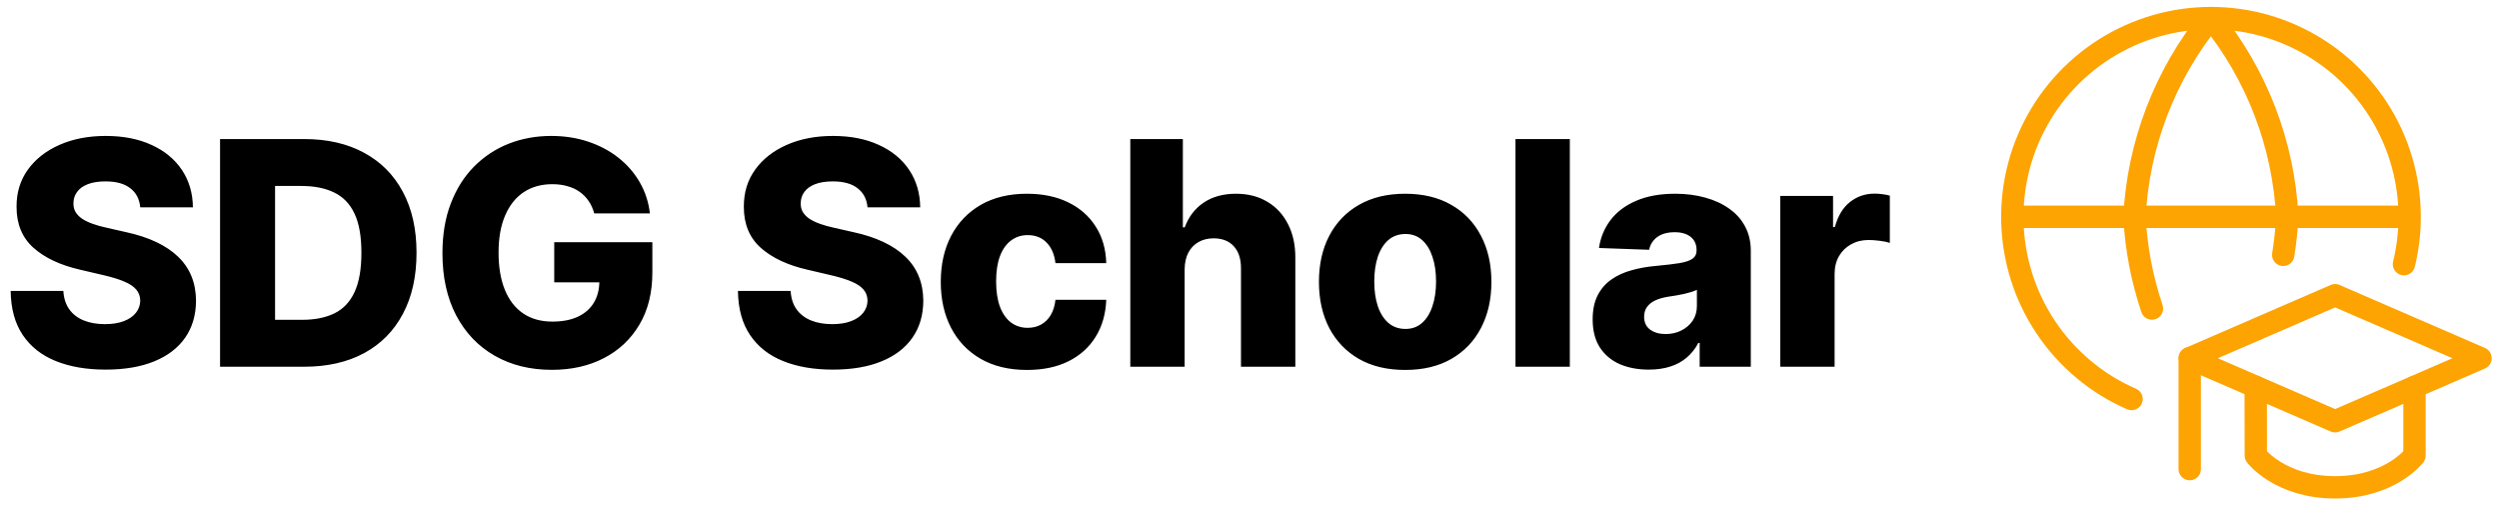
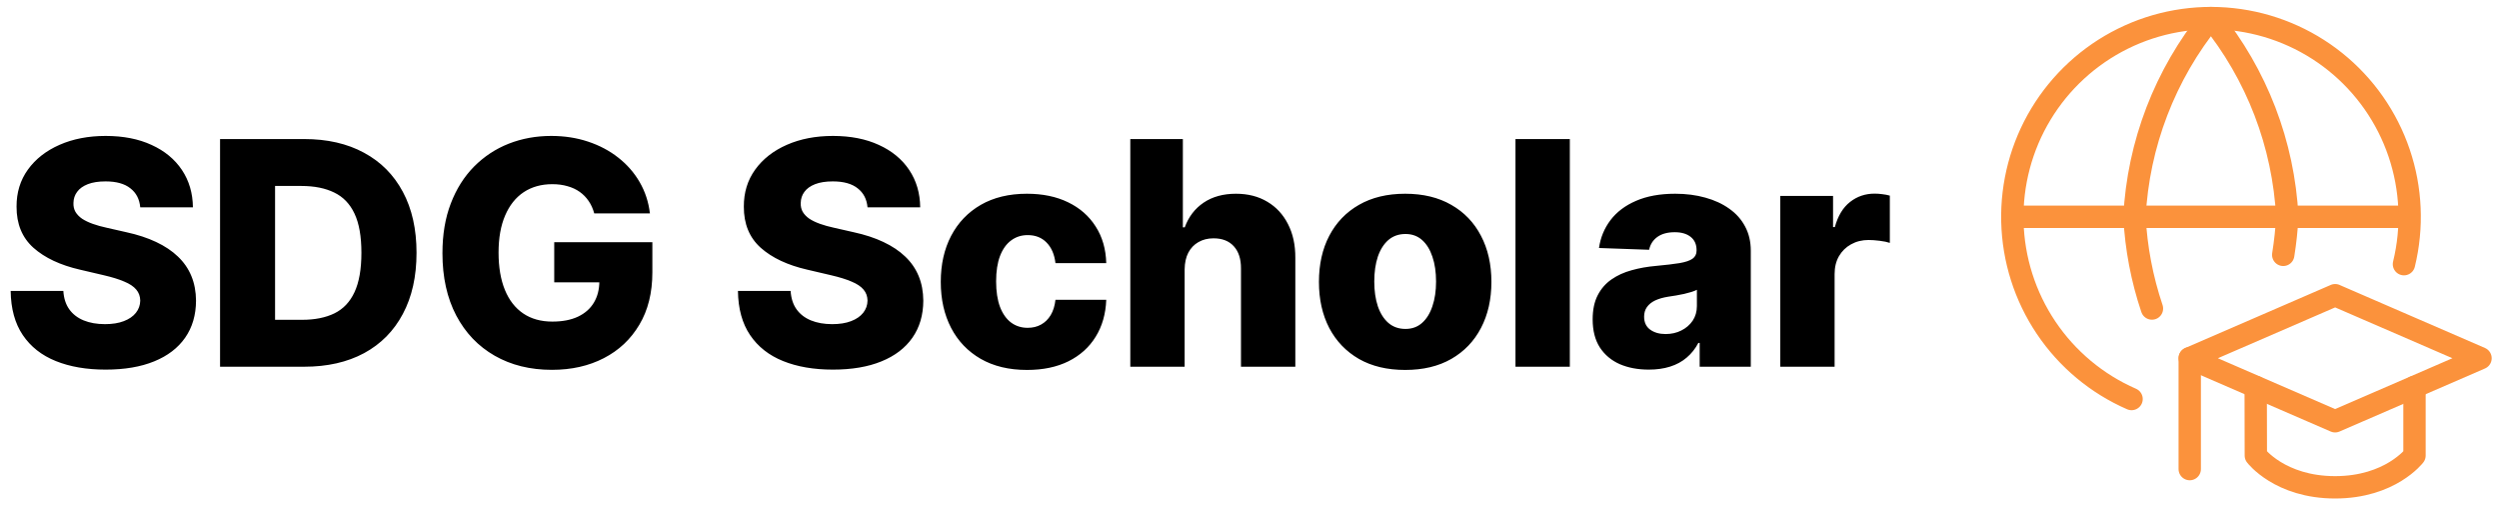
<svg xmlns="http://www.w3.org/2000/svg" width="559" height="113" viewBox="0 0 559 113" fill="none">
-   <path d="M537.74 59.067C539.755 50.844 539.38 42.216 536.658 34.199C533.936 26.182 528.981 19.11 522.376 13.813C515.77 8.518 507.789 5.219 499.372 4.305C490.955 3.391 482.452 4.901 474.864 8.656C467.276 12.412 460.919 18.256 456.54 25.503C452.161 32.749 449.944 41.095 450.148 49.559C450.352 58.023 452.97 66.252 457.693 73.279C462.416 80.306 469.048 85.837 476.809 89.222M450.133 48.477H539.007" stroke="#FDA403" stroke-width="5" stroke-linecap="round" stroke-linejoin="round" />
-   <path d="M481.369 68.986C479.138 62.36 477.823 55.46 477.462 48.477C478.3 32.224 484.288 16.66 494.558 4.036C504.825 16.661 510.809 32.225 511.645 48.477C511.492 51.327 511.187 54.167 510.733 56.984M522.34 66.008L554.867 80.101L522.34 94.194L489.828 80.101L522.356 66.008H522.34Z" stroke="#FDA403" stroke-width="5" stroke-linecap="round" stroke-linejoin="round" />
-   <path d="M504.574 86.525L504.607 101.861C504.607 101.861 509.974 108.964 522.34 108.964C534.705 108.964 540.097 101.861 540.097 101.861V86.525M489.82 104.888V80.101" stroke="#FDA403" stroke-width="5" stroke-linecap="round" stroke-linejoin="round" />
+   <path d="M537.74 59.067C539.755 50.844 539.38 42.216 536.658 34.199C533.936 26.182 528.981 19.11 522.376 13.813C515.77 8.518 507.789 5.219 499.372 4.305C490.955 3.391 482.452 4.901 474.864 8.656C467.276 12.412 460.919 18.256 456.54 25.503C452.161 32.749 449.944 41.095 450.148 49.559C450.352 58.023 452.97 66.252 457.693 73.279C462.416 80.306 469.048 85.837 476.809 89.222M450.133 48.477H539.007" stroke="#FB923C" stroke-width="5" stroke-linecap="round" stroke-linejoin="round" />
+   <path d="M481.369 68.986C479.138 62.36 477.823 55.46 477.462 48.477C478.3 32.224 484.288 16.66 494.558 4.036C504.825 16.661 510.809 32.225 511.645 48.477C511.492 51.327 511.187 54.167 510.733 56.984M522.34 66.008L554.867 80.101L522.34 94.194L489.828 80.101L522.356 66.008H522.34Z" stroke="#FB923C" stroke-width="5" stroke-linecap="round" stroke-linejoin="round" />
+   <path d="M504.574 86.525L504.607 101.861C504.607 101.861 509.974 108.964 522.34 108.964C534.705 108.964 540.097 101.861 540.097 101.861V86.525M489.82 104.888V80.101" stroke="#FB923C" stroke-width="5" stroke-linecap="round" stroke-linejoin="round" />
  <path d="M31.371 46.354C31.205 44.531 30.468 43.114 29.158 42.103C27.866 41.075 26.018 40.562 23.615 40.562C22.024 40.562 20.698 40.769 19.638 41.183C18.577 41.597 17.782 42.169 17.251 42.898C16.721 43.611 16.448 44.431 16.431 45.359C16.398 46.122 16.547 46.793 16.879 47.373C17.227 47.953 17.724 48.467 18.37 48.914C19.033 49.345 19.828 49.726 20.756 50.057C21.684 50.389 22.729 50.679 23.889 50.928L28.264 51.922C30.782 52.469 33.003 53.198 34.925 54.109C36.864 55.021 38.488 56.106 39.798 57.366C41.123 58.625 42.126 60.075 42.805 61.716C43.485 63.356 43.833 65.196 43.849 67.234C43.833 70.449 43.021 73.209 41.413 75.512C39.806 77.816 37.494 79.581 34.478 80.807C31.479 82.033 27.858 82.646 23.615 82.646C19.356 82.646 15.644 82.008 12.479 80.732C9.313 79.456 6.853 77.517 5.096 74.915C3.339 72.314 2.436 69.024 2.386 65.047H14.169C14.268 66.688 14.708 68.055 15.486 69.148C16.265 70.242 17.334 71.071 18.693 71.634C20.069 72.198 21.66 72.479 23.466 72.479C25.123 72.479 26.532 72.256 27.692 71.808C28.868 71.361 29.771 70.739 30.401 69.944C31.031 69.148 31.354 68.237 31.371 67.21C31.354 66.248 31.056 65.428 30.476 64.749C29.896 64.053 29.001 63.456 27.791 62.959C26.598 62.445 25.073 61.973 23.217 61.542L17.898 60.299C13.49 59.288 10.018 57.656 7.482 55.402C4.947 53.132 3.687 50.066 3.704 46.205C3.687 43.056 4.532 40.297 6.239 37.927C7.946 35.557 10.308 33.709 13.324 32.383C16.34 31.058 19.779 30.395 23.64 30.395C27.584 30.395 31.006 31.066 33.906 32.408C36.823 33.734 39.085 35.599 40.693 38.001C42.3 40.404 43.12 43.188 43.153 46.354H31.371ZM68.041 82H49.224V31.091H68.016C73.204 31.091 77.67 32.11 81.415 34.148C85.177 36.17 88.077 39.087 90.115 42.898C92.154 46.693 93.173 51.234 93.173 56.521C93.173 61.824 92.154 66.381 90.115 70.192C88.094 74.004 85.202 76.929 81.44 78.967C77.678 80.989 73.212 82 68.041 82ZM61.529 71.51H67.569C70.419 71.51 72.831 71.029 74.803 70.068C76.791 69.09 78.291 67.508 79.302 65.32C80.329 63.116 80.843 60.183 80.843 56.521C80.843 52.858 80.329 49.941 79.302 47.771C78.275 45.583 76.758 44.009 74.753 43.048C72.764 42.07 70.312 41.581 67.395 41.581H61.529V71.51ZM132.926 47.721C132.644 46.677 132.23 45.757 131.683 44.962C131.136 44.15 130.465 43.462 129.669 42.898C128.874 42.335 127.963 41.912 126.935 41.631C125.908 41.332 124.781 41.183 123.554 41.183C121.085 41.183 118.947 41.78 117.141 42.973C115.351 44.166 113.967 45.906 112.99 48.193C112.012 50.464 111.523 53.223 111.523 56.471C111.523 59.736 111.995 62.52 112.94 64.823C113.885 67.127 115.252 68.883 117.042 70.093C118.831 71.303 121.002 71.908 123.554 71.908C125.808 71.908 127.714 71.543 129.272 70.814C130.846 70.068 132.039 69.016 132.851 67.657C133.663 66.298 134.069 64.699 134.069 62.859L136.356 63.133H123.977V54.159H145.927V60.896C145.927 65.453 144.957 69.356 143.018 72.604C141.096 75.852 138.444 78.346 135.064 80.086C131.699 81.826 127.83 82.696 123.455 82.696C118.599 82.696 114.332 81.644 110.653 79.539C106.974 77.434 104.107 74.435 102.052 70.54C99.997 66.629 98.97 61.989 98.97 56.62C98.97 52.444 99.591 48.74 100.834 45.508C102.077 42.26 103.809 39.51 106.03 37.256C108.267 35.002 110.852 33.295 113.785 32.135C116.735 30.975 119.909 30.395 123.306 30.395C126.256 30.395 128.998 30.817 131.534 31.663C134.086 32.508 136.34 33.701 138.295 35.242C140.267 36.783 141.866 38.615 143.093 40.736C144.319 42.857 145.081 45.185 145.38 47.721H132.926ZM194.056 46.354C193.89 44.531 193.152 43.114 191.843 42.103C190.551 41.075 188.703 40.562 186.3 40.562C184.709 40.562 183.383 40.769 182.323 41.183C181.262 41.597 180.467 42.169 179.936 42.898C179.406 43.611 179.133 44.431 179.116 45.359C179.083 46.122 179.232 46.793 179.563 47.373C179.911 47.953 180.409 48.467 181.055 48.914C181.718 49.345 182.513 49.726 183.441 50.057C184.369 50.389 185.413 50.679 186.573 50.928L190.948 51.922C193.467 52.469 195.688 53.198 197.61 54.109C199.549 55.021 201.173 56.106 202.483 57.366C203.808 58.625 204.811 60.075 205.49 61.716C206.17 63.356 206.518 65.196 206.534 67.234C206.518 70.449 205.706 73.209 204.098 75.512C202.491 77.816 200.179 79.581 197.163 80.807C194.163 82.033 190.542 82.646 186.3 82.646C182.041 82.646 178.329 82.008 175.164 80.732C171.998 79.456 169.537 77.517 167.781 74.915C166.024 72.314 165.121 69.024 165.071 65.047H176.854C176.953 66.688 177.393 68.055 178.171 69.148C178.95 70.242 180.019 71.071 181.378 71.634C182.754 72.198 184.344 72.479 186.151 72.479C187.808 72.479 189.217 72.256 190.377 71.808C191.553 71.361 192.456 70.739 193.086 69.944C193.716 69.148 194.039 68.237 194.056 67.21C194.039 66.248 193.741 65.428 193.161 64.749C192.581 64.053 191.686 63.456 190.476 62.959C189.283 62.445 187.758 61.973 185.902 61.542L180.583 60.299C176.175 59.288 172.703 57.656 170.167 55.402C167.632 53.132 166.372 50.066 166.389 46.205C166.372 43.056 167.217 40.297 168.924 37.927C170.631 35.557 172.993 33.709 176.009 32.383C179.025 31.058 182.464 30.395 186.325 30.395C190.269 30.395 193.691 31.066 196.591 32.408C199.508 33.734 201.77 35.599 203.377 38.001C204.985 40.404 205.805 43.188 205.838 46.354H194.056ZM229.732 82.721C225.705 82.721 222.25 81.892 219.366 80.235C216.499 78.578 214.295 76.274 212.754 73.325C211.213 70.358 210.442 66.928 210.442 63.033C210.442 59.122 211.213 55.692 212.754 52.742C214.312 49.776 216.524 47.464 219.391 45.807C222.275 44.15 225.713 43.321 229.707 43.321C233.237 43.321 236.311 43.959 238.929 45.235C241.564 46.511 243.619 48.318 245.094 50.654C246.586 52.974 247.373 55.7 247.456 58.832H236.096C235.864 56.877 235.201 55.344 234.107 54.234C233.03 53.123 231.621 52.568 229.881 52.568C228.473 52.568 227.238 52.966 226.177 53.761C225.117 54.54 224.288 55.7 223.692 57.242C223.111 58.766 222.821 60.655 222.821 62.909C222.821 65.163 223.111 67.069 223.692 68.626C224.288 70.168 225.117 71.336 226.177 72.131C227.238 72.91 228.473 73.3 229.881 73.3C231.008 73.3 232.002 73.059 232.864 72.579C233.742 72.098 234.463 71.394 235.027 70.466C235.59 69.521 235.946 68.378 236.096 67.035H247.456C247.34 70.184 246.553 72.935 245.094 75.288C243.652 77.642 241.622 79.473 239.004 80.782C236.402 82.075 233.312 82.721 229.732 82.721ZM264.992 60.224V82H252.836V31.091H264.594V50.828H265.017C265.879 48.475 267.287 46.635 269.243 45.31C271.215 43.984 273.626 43.321 276.476 43.321C279.161 43.321 281.498 43.918 283.486 45.111C285.475 46.287 287.016 47.953 288.11 50.107C289.22 52.262 289.767 54.781 289.75 57.664V82H277.595V60.05C277.612 57.929 277.081 56.272 276.004 55.079C274.927 53.886 273.411 53.289 271.455 53.289C270.179 53.289 269.052 53.571 268.074 54.134C267.113 54.681 266.359 55.468 265.812 56.496C265.282 57.523 265.009 58.766 264.992 60.224ZM314.322 82.721C310.311 82.721 306.864 81.901 303.981 80.26C301.114 78.603 298.901 76.299 297.344 73.349C295.802 70.383 295.032 66.944 295.032 63.033C295.032 59.106 295.802 55.667 297.344 52.717C298.901 49.751 301.114 47.447 303.981 45.807C306.864 44.15 310.311 43.321 314.322 43.321C318.332 43.321 321.771 44.15 324.638 45.807C327.521 47.447 329.733 49.751 331.275 52.717C332.832 55.667 333.611 59.106 333.611 63.033C333.611 66.944 332.832 70.383 331.275 73.349C329.733 76.299 327.521 78.603 324.638 80.26C321.771 81.901 318.332 82.721 314.322 82.721ZM314.396 73.548C315.854 73.548 317.089 73.101 318.1 72.206C319.111 71.311 319.881 70.068 320.412 68.477C320.959 66.886 321.232 65.047 321.232 62.959C321.232 60.838 320.959 58.981 320.412 57.391C319.881 55.8 319.111 54.557 318.1 53.662C317.089 52.767 315.854 52.32 314.396 52.32C312.888 52.32 311.612 52.767 310.568 53.662C309.541 54.557 308.753 55.8 308.206 57.391C307.676 58.981 307.411 60.838 307.411 62.959C307.411 65.047 307.676 66.886 308.206 68.477C308.753 70.068 309.541 71.311 310.568 72.206C311.612 73.101 312.888 73.548 314.396 73.548ZM351.154 31.091V82H338.998V31.091H351.154ZM368.814 82.646C366.378 82.646 364.216 82.24 362.326 81.428C360.454 80.6 358.971 79.357 357.877 77.7C356.8 76.026 356.261 73.93 356.261 71.41C356.261 69.289 356.634 67.499 357.38 66.041C358.125 64.583 359.153 63.398 360.462 62.486C361.771 61.575 363.279 60.887 364.986 60.423C366.693 59.943 368.516 59.62 370.455 59.454C372.626 59.255 374.374 59.048 375.7 58.832C377.026 58.6 377.987 58.277 378.583 57.863C379.197 57.432 379.503 56.827 379.503 56.048V55.924C379.503 54.648 379.064 53.662 378.186 52.966C377.307 52.27 376.123 51.922 374.631 51.922C373.024 51.922 371.731 52.27 370.753 52.966C369.775 53.662 369.154 54.623 368.889 55.849L357.678 55.452C358.009 53.132 358.863 51.06 360.238 49.237C361.63 47.398 363.536 45.956 365.956 44.912C368.392 43.851 371.317 43.321 374.73 43.321C377.167 43.321 379.412 43.611 381.467 44.191C383.522 44.755 385.312 45.583 386.836 46.677C388.361 47.754 389.538 49.08 390.366 50.654C391.211 52.228 391.634 54.026 391.634 56.048V82H380.199V76.68H379.901C379.221 77.973 378.351 79.067 377.291 79.962C376.247 80.856 375.012 81.528 373.587 81.975C372.178 82.423 370.587 82.646 368.814 82.646ZM372.568 74.692C373.877 74.692 375.054 74.427 376.098 73.896C377.158 73.366 378.003 72.637 378.633 71.709C379.263 70.764 379.578 69.671 379.578 68.428V64.798C379.23 64.981 378.807 65.146 378.31 65.296C377.829 65.445 377.299 65.585 376.719 65.718C376.139 65.851 375.543 65.967 374.929 66.066C374.316 66.165 373.728 66.257 373.164 66.34C372.021 66.522 371.043 66.803 370.231 67.185C369.436 67.566 368.823 68.063 368.392 68.676C367.977 69.273 367.77 69.985 367.77 70.814C367.77 72.073 368.218 73.035 369.113 73.697C370.024 74.36 371.176 74.692 372.568 74.692ZM398.226 82V43.818H410.034V50.778H410.432C411.128 48.26 412.263 46.387 413.837 45.16C415.412 43.918 417.243 43.296 419.331 43.296C419.894 43.296 420.474 43.338 421.071 43.42C421.667 43.487 422.223 43.594 422.736 43.744V54.308C422.156 54.109 421.394 53.952 420.449 53.836C419.521 53.72 418.693 53.662 417.964 53.662C416.522 53.662 415.221 53.985 414.061 54.631C412.917 55.261 412.014 56.148 411.351 57.291C410.705 58.418 410.382 59.744 410.382 61.269V82H398.226Z" fill="black" />
</svg>
